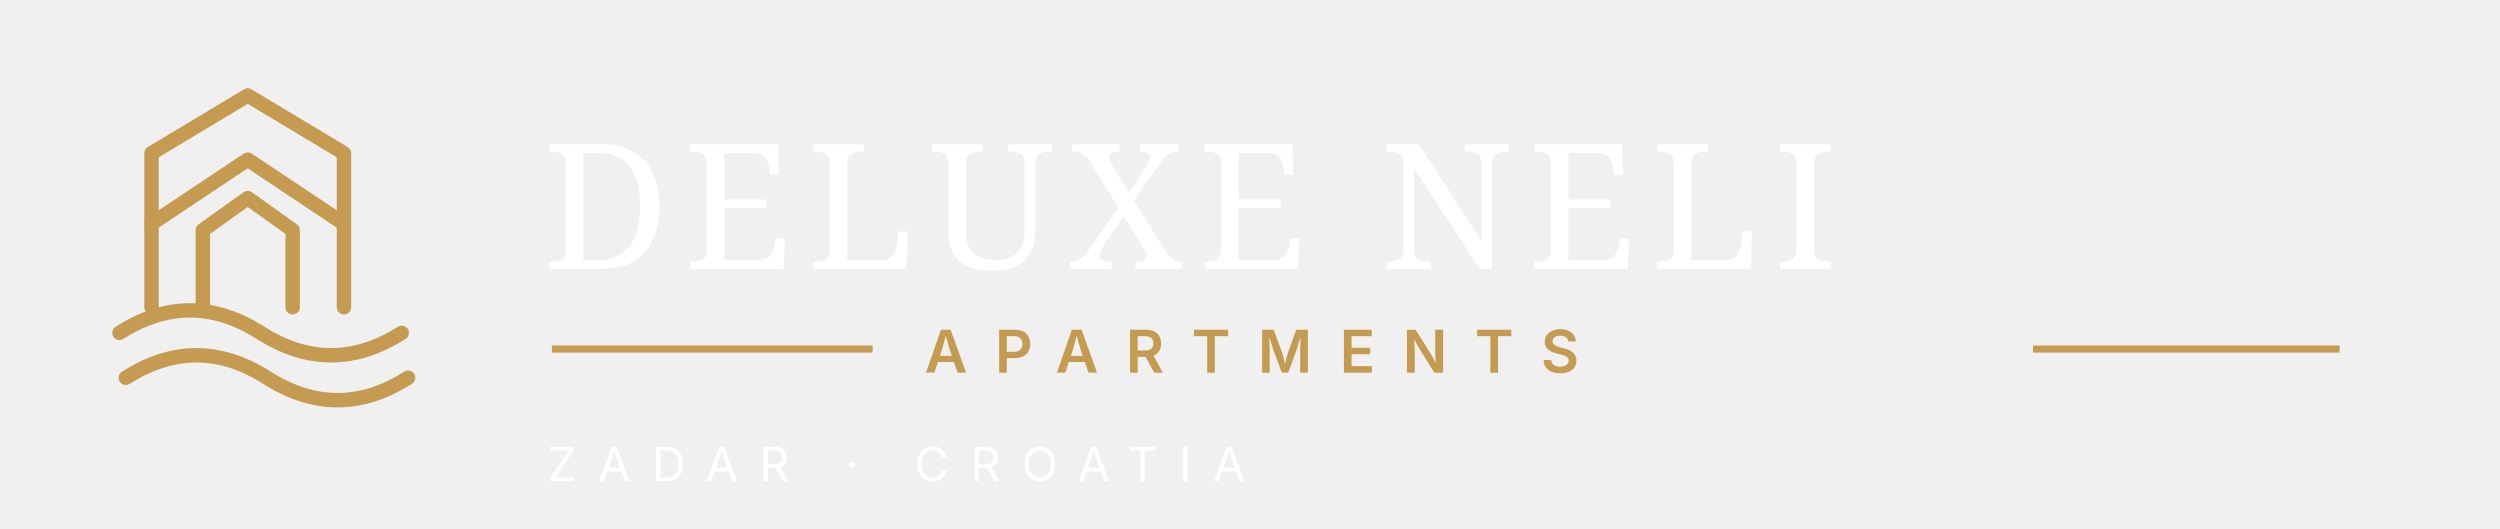
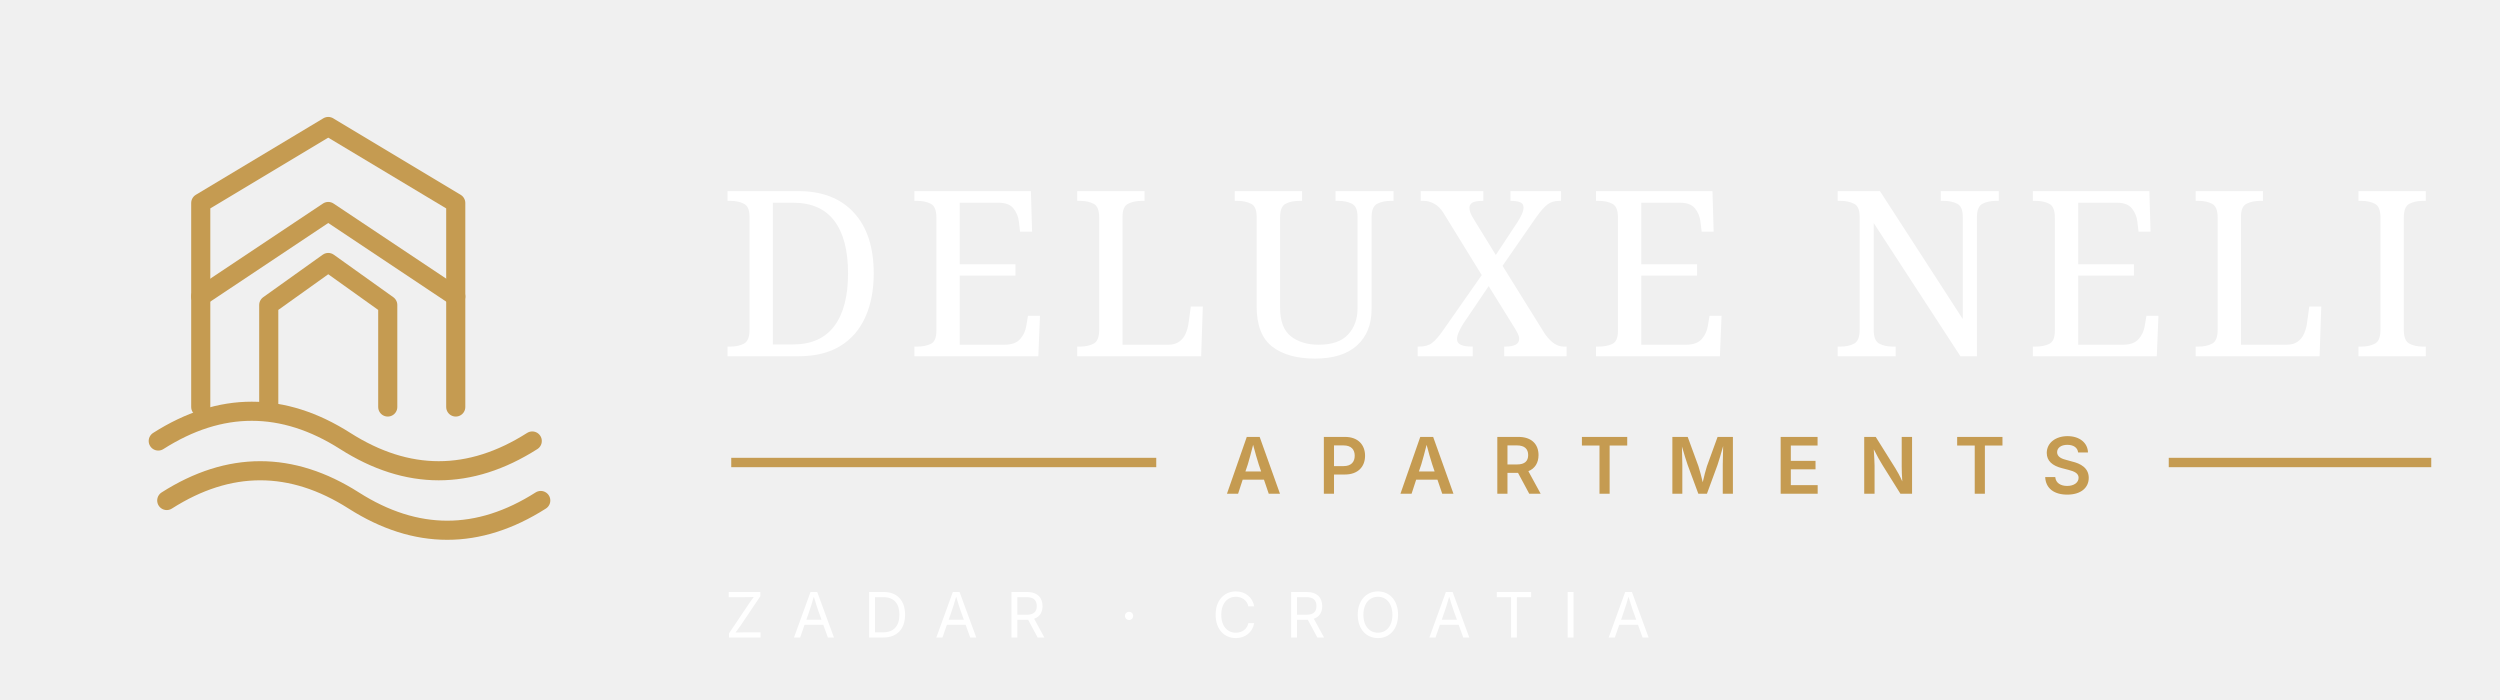
- <svg xmlns="http://www.w3.org/2000/svg" viewBox="0 0 530 112">
+ <svg xmlns="http://www.w3.org/2000/svg" viewBox="0 0 400 112">
  <g transform="translate(9 8) scale(1.36)" fill="none" stroke="#C59B51" stroke-width="2.25" stroke-linecap="round" stroke-linejoin="round">
    <path d="M17 42V18l15-9 15 9v24" />
    <path d="M17 29 32 19l15 10" />
    <path d="M25 42V30l7-5 7 5v12" />
    <path d="M12 46q11-7 22 0t22 0M13 53q11-7 22 0t22 0" />
  </g>
  <text x="115" y="57" font-family="Georgia,serif" font-size="37" letter-spacing="3" fill="#FFFFFF">DELUXE NELI</text>
-   <path d="M117 74h68M431 74h65" stroke="#C59B51" stroke-width="1.5" />
+   <path d="M117 74h68M347 74H389" stroke="#C59B51" stroke-width="1.5" />
  <text x="196" y="79" font-family="Inter,Arial,sans-serif" font-weight="600" font-size="12.5" letter-spacing="5.8" fill="#C59B51">APARTMENTS</text>
  <text x="116" y="102" font-family="Inter,Arial,sans-serif" font-size="10" letter-spacing="4.5" fill="#FFFFFF">ZADAR · CROATIA</text>
</svg>
